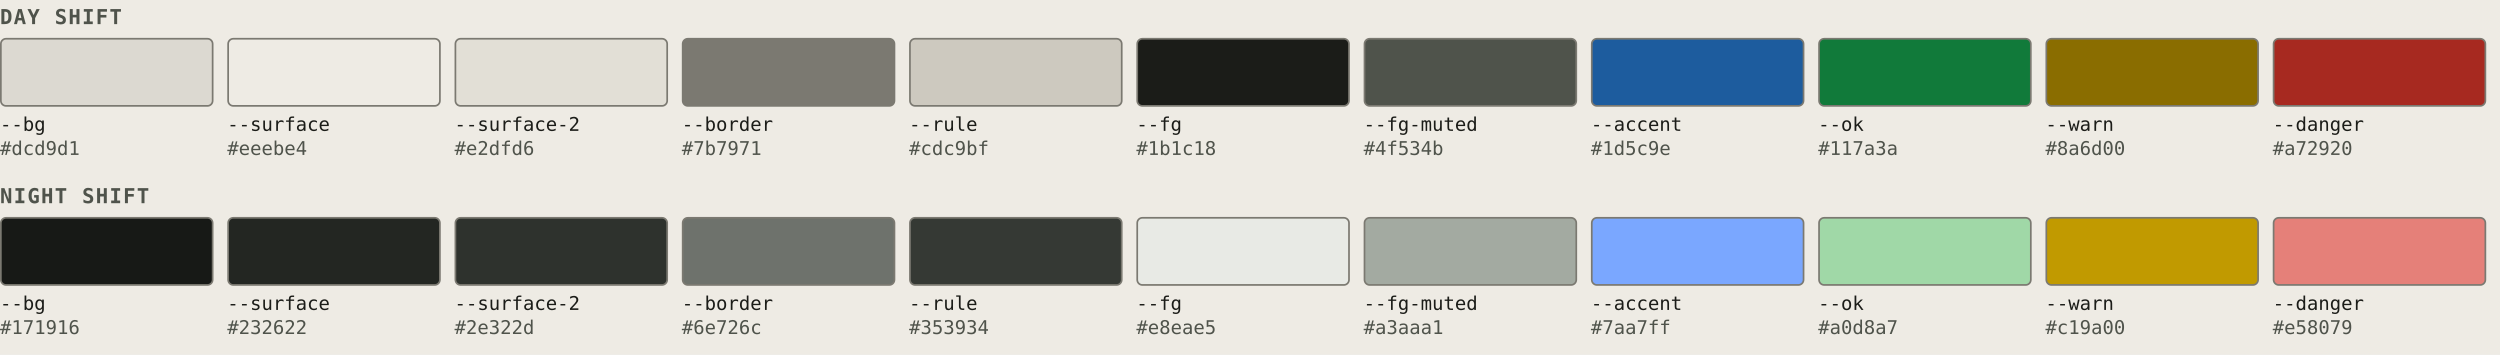
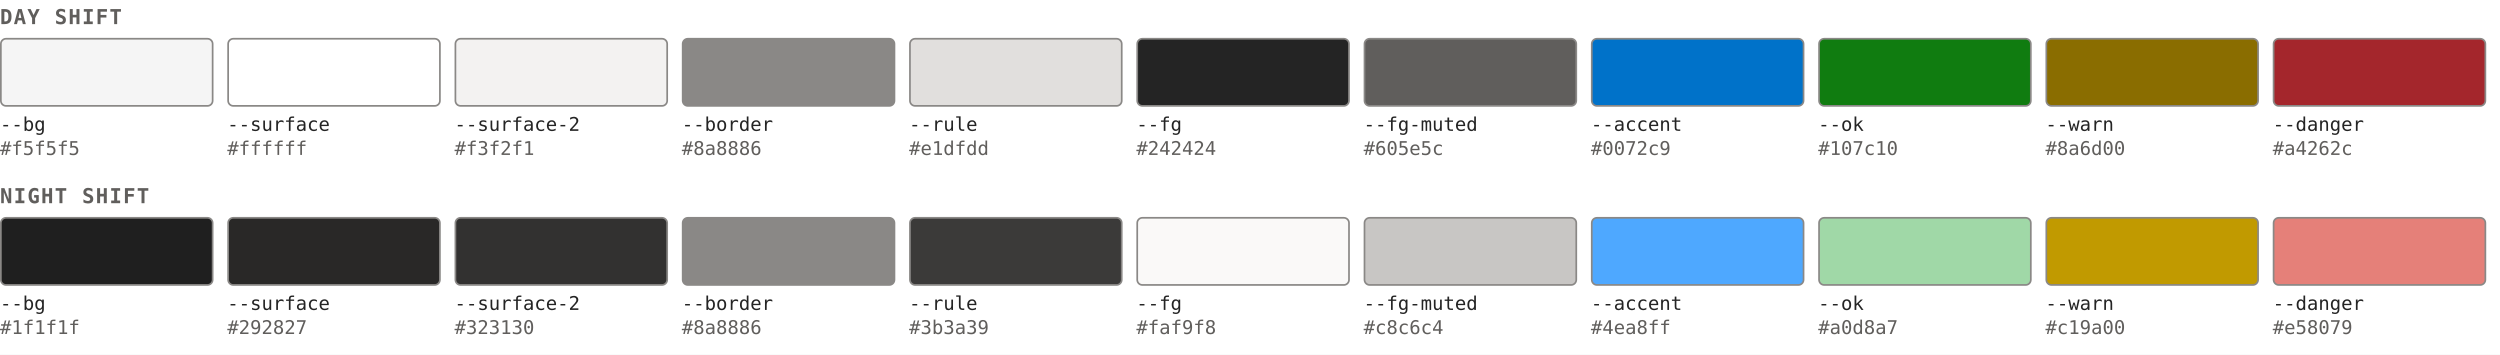
<svg xmlns="http://www.w3.org/2000/svg" viewBox="0 0 1452 206" width="1452" height="206" role="img" aria-label="clanker colour tokens">
-   <rect width="100%" height="100%" fill="#eeebe4" />
-   <text x="0" y="14" font-family="ui-monospace, monospace" font-size="12" font-weight="600" fill="#4f534b" letter-spacing="0.72">DAY SHIFT</text>
-   <rect x="0.5" y="22.5" width="123" height="39" rx="3" fill="#dcd9d1" stroke="#7b7971" />
-   <text x="0" y="76" font-family="ui-monospace, monospace" font-size="11" fill="#1b1c18">--bg</text>
-   <text x="0" y="90" font-family="ui-monospace, monospace" font-size="11" fill="#4f534b">#dcd9d1</text>
-   <rect x="132.5" y="22.5" width="123" height="39" rx="3" fill="#eeebe4" stroke="#7b7971" />
-   <text x="132" y="76" font-family="ui-monospace, monospace" font-size="11" fill="#1b1c18">--surface</text>
-   <text x="132" y="90" font-family="ui-monospace, monospace" font-size="11" fill="#4f534b">#eeebe4</text>
-   <rect x="264.5" y="22.5" width="123" height="39" rx="3" fill="#e2dfd6" stroke="#7b7971" />
-   <text x="264" y="76" font-family="ui-monospace, monospace" font-size="11" fill="#1b1c18">--surface-2</text>
-   <text x="264" y="90" font-family="ui-monospace, monospace" font-size="11" fill="#4f534b">#e2dfd6</text>
-   <rect x="396.5" y="22.5" width="123" height="39" rx="3" fill="#7b7971" stroke="#7b7971" />
-   <text x="396" y="76" font-family="ui-monospace, monospace" font-size="11" fill="#1b1c18">--border</text>
-   <text x="396" y="90" font-family="ui-monospace, monospace" font-size="11" fill="#4f534b">#7b7971</text>
-   <rect x="528.5" y="22.5" width="123" height="39" rx="3" fill="#cdc9bf" stroke="#7b7971" />
-   <text x="528" y="76" font-family="ui-monospace, monospace" font-size="11" fill="#1b1c18">--rule</text>
-   <text x="528" y="90" font-family="ui-monospace, monospace" font-size="11" fill="#4f534b">#cdc9bf</text>
-   <rect x="660.5" y="22.5" width="123" height="39" rx="3" fill="#1b1c18" stroke="#7b7971" />
-   <text x="660" y="76" font-family="ui-monospace, monospace" font-size="11" fill="#1b1c18">--fg</text>
-   <text x="660" y="90" font-family="ui-monospace, monospace" font-size="11" fill="#4f534b">#1b1c18</text>
-   <rect x="792.5" y="22.5" width="123" height="39" rx="3" fill="#4f534b" stroke="#7b7971" />
-   <text x="792" y="76" font-family="ui-monospace, monospace" font-size="11" fill="#1b1c18">--fg-muted</text>
-   <text x="792" y="90" font-family="ui-monospace, monospace" font-size="11" fill="#4f534b">#4f534b</text>
-   <rect x="924.5" y="22.5" width="123" height="39" rx="3" fill="#1d5c9e" stroke="#7b7971" />
-   <text x="924" y="76" font-family="ui-monospace, monospace" font-size="11" fill="#1b1c18">--accent</text>
-   <text x="924" y="90" font-family="ui-monospace, monospace" font-size="11" fill="#4f534b">#1d5c9e</text>
-   <rect x="1056.5" y="22.5" width="123" height="39" rx="3" fill="#117a3a" stroke="#7b7971" />
-   <text x="1056" y="76" font-family="ui-monospace, monospace" font-size="11" fill="#1b1c18">--ok</text>
-   <text x="1056" y="90" font-family="ui-monospace, monospace" font-size="11" fill="#4f534b">#117a3a</text>
-   <rect x="1188.5" y="22.5" width="123" height="39" rx="3" fill="#8a6d00" stroke="#7b7971" />
-   <text x="1188" y="76" font-family="ui-monospace, monospace" font-size="11" fill="#1b1c18">--warn</text>
-   <text x="1188" y="90" font-family="ui-monospace, monospace" font-size="11" fill="#4f534b">#8a6d00</text>
-   <rect x="1320.5" y="22.5" width="123" height="39" rx="3" fill="#a72920" stroke="#7b7971" />
-   <text x="1320" y="76" font-family="ui-monospace, monospace" font-size="11" fill="#1b1c18">--danger</text>
-   <text x="1320" y="90" font-family="ui-monospace, monospace" font-size="11" fill="#4f534b">#a72920</text>
-   <text x="0" y="118" font-family="ui-monospace, monospace" font-size="12" font-weight="600" fill="#4f534b" letter-spacing="0.72">NIGHT SHIFT</text>
-   <rect x="0.5" y="126.5" width="123" height="39" rx="3" fill="#171916" stroke="#7b7971" />
-   <text x="0" y="180" font-family="ui-monospace, monospace" font-size="11" fill="#1b1c18">--bg</text>
-   <text x="0" y="194" font-family="ui-monospace, monospace" font-size="11" fill="#4f534b">#171916</text>
-   <rect x="132.5" y="126.5" width="123" height="39" rx="3" fill="#232622" stroke="#7b7971" />
-   <text x="132" y="180" font-family="ui-monospace, monospace" font-size="11" fill="#1b1c18">--surface</text>
-   <text x="132" y="194" font-family="ui-monospace, monospace" font-size="11" fill="#4f534b">#232622</text>
-   <rect x="264.5" y="126.5" width="123" height="39" rx="3" fill="#2e322d" stroke="#7b7971" />
-   <text x="264" y="180" font-family="ui-monospace, monospace" font-size="11" fill="#1b1c18">--surface-2</text>
-   <text x="264" y="194" font-family="ui-monospace, monospace" font-size="11" fill="#4f534b">#2e322d</text>
-   <rect x="396.5" y="126.5" width="123" height="39" rx="3" fill="#6e726c" stroke="#7b7971" />
-   <text x="396" y="180" font-family="ui-monospace, monospace" font-size="11" fill="#1b1c18">--border</text>
-   <text x="396" y="194" font-family="ui-monospace, monospace" font-size="11" fill="#4f534b">#6e726c</text>
-   <rect x="528.5" y="126.5" width="123" height="39" rx="3" fill="#353934" stroke="#7b7971" />
-   <text x="528" y="180" font-family="ui-monospace, monospace" font-size="11" fill="#1b1c18">--rule</text>
-   <text x="528" y="194" font-family="ui-monospace, monospace" font-size="11" fill="#4f534b">#353934</text>
-   <rect x="660.5" y="126.5" width="123" height="39" rx="3" fill="#e8eae5" stroke="#7b7971" />
-   <text x="660" y="180" font-family="ui-monospace, monospace" font-size="11" fill="#1b1c18">--fg</text>
-   <text x="660" y="194" font-family="ui-monospace, monospace" font-size="11" fill="#4f534b">#e8eae5</text>
-   <rect x="792.5" y="126.5" width="123" height="39" rx="3" fill="#a3aaa1" stroke="#7b7971" />
-   <text x="792" y="180" font-family="ui-monospace, monospace" font-size="11" fill="#1b1c18">--fg-muted</text>
-   <text x="792" y="194" font-family="ui-monospace, monospace" font-size="11" fill="#4f534b">#a3aaa1</text>
-   <rect x="924.5" y="126.5" width="123" height="39" rx="3" fill="#7aa7ff" stroke="#7b7971" />
-   <text x="924" y="180" font-family="ui-monospace, monospace" font-size="11" fill="#1b1c18">--accent</text>
-   <text x="924" y="194" font-family="ui-monospace, monospace" font-size="11" fill="#4f534b">#7aa7ff</text>
-   <rect x="1056.5" y="126.5" width="123" height="39" rx="3" fill="#a0d8a7" stroke="#7b7971" />
-   <text x="1056" y="180" font-family="ui-monospace, monospace" font-size="11" fill="#1b1c18">--ok</text>
-   <text x="1056" y="194" font-family="ui-monospace, monospace" font-size="11" fill="#4f534b">#a0d8a7</text>
-   <rect x="1188.5" y="126.5" width="123" height="39" rx="3" fill="#c19a00" stroke="#7b7971" />
-   <text x="1188" y="180" font-family="ui-monospace, monospace" font-size="11" fill="#1b1c18">--warn</text>
-   <text x="1188" y="194" font-family="ui-monospace, monospace" font-size="11" fill="#4f534b">#c19a00</text>
-   <rect x="1320.5" y="126.5" width="123" height="39" rx="3" fill="#e58079" stroke="#7b7971" />
-   <text x="1320" y="180" font-family="ui-monospace, monospace" font-size="11" fill="#1b1c18">--danger</text>
-   <text x="1320" y="194" font-family="ui-monospace, monospace" font-size="11" fill="#4f534b">#e58079</text>
+   <rect width="100%" height="100%" fill="#ffffff" />
+   <text x="0" y="14" font-family="ui-monospace, monospace" font-size="12" font-weight="600" fill="#605e5c" letter-spacing="0.72">DAY SHIFT</text>
+   <rect x="0.5" y="22.5" width="123" height="39" rx="3" fill="#f5f5f5" stroke="#8a8886" />
+   <text x="0" y="76" font-family="ui-monospace, monospace" font-size="11" fill="#242424">--bg</text>
+   <text x="0" y="90" font-family="ui-monospace, monospace" font-size="11" fill="#605e5c">#f5f5f5</text>
+   <rect x="132.5" y="22.5" width="123" height="39" rx="3" fill="#ffffff" stroke="#8a8886" />
+   <text x="132" y="76" font-family="ui-monospace, monospace" font-size="11" fill="#242424">--surface</text>
+   <text x="132" y="90" font-family="ui-monospace, monospace" font-size="11" fill="#605e5c">#ffffff</text>
+   <rect x="264.5" y="22.5" width="123" height="39" rx="3" fill="#f3f2f1" stroke="#8a8886" />
+   <text x="264" y="76" font-family="ui-monospace, monospace" font-size="11" fill="#242424">--surface-2</text>
+   <text x="264" y="90" font-family="ui-monospace, monospace" font-size="11" fill="#605e5c">#f3f2f1</text>
+   <rect x="396.5" y="22.5" width="123" height="39" rx="3" fill="#8a8886" stroke="#8a8886" />
+   <text x="396" y="76" font-family="ui-monospace, monospace" font-size="11" fill="#242424">--border</text>
+   <text x="396" y="90" font-family="ui-monospace, monospace" font-size="11" fill="#605e5c">#8a8886</text>
+   <rect x="528.5" y="22.5" width="123" height="39" rx="3" fill="#e1dfdd" stroke="#8a8886" />
+   <text x="528" y="76" font-family="ui-monospace, monospace" font-size="11" fill="#242424">--rule</text>
+   <text x="528" y="90" font-family="ui-monospace, monospace" font-size="11" fill="#605e5c">#e1dfdd</text>
+   <rect x="660.5" y="22.5" width="123" height="39" rx="3" fill="#242424" stroke="#8a8886" />
+   <text x="660" y="76" font-family="ui-monospace, monospace" font-size="11" fill="#242424">--fg</text>
+   <text x="660" y="90" font-family="ui-monospace, monospace" font-size="11" fill="#605e5c">#242424</text>
+   <rect x="792.5" y="22.5" width="123" height="39" rx="3" fill="#605e5c" stroke="#8a8886" />
+   <text x="792" y="76" font-family="ui-monospace, monospace" font-size="11" fill="#242424">--fg-muted</text>
+   <text x="792" y="90" font-family="ui-monospace, monospace" font-size="11" fill="#605e5c">#605e5c</text>
+   <rect x="924.5" y="22.5" width="123" height="39" rx="3" fill="#0072c9" stroke="#8a8886" />
+   <text x="924" y="76" font-family="ui-monospace, monospace" font-size="11" fill="#242424">--accent</text>
+   <text x="924" y="90" font-family="ui-monospace, monospace" font-size="11" fill="#605e5c">#0072c9</text>
+   <rect x="1056.5" y="22.5" width="123" height="39" rx="3" fill="#107c10" stroke="#8a8886" />
+   <text x="1056" y="76" font-family="ui-monospace, monospace" font-size="11" fill="#242424">--ok</text>
+   <text x="1056" y="90" font-family="ui-monospace, monospace" font-size="11" fill="#605e5c">#107c10</text>
+   <rect x="1188.5" y="22.5" width="123" height="39" rx="3" fill="#8a6d00" stroke="#8a8886" />
+   <text x="1188" y="76" font-family="ui-monospace, monospace" font-size="11" fill="#242424">--warn</text>
+   <text x="1188" y="90" font-family="ui-monospace, monospace" font-size="11" fill="#605e5c">#8a6d00</text>
+   <rect x="1320.5" y="22.5" width="123" height="39" rx="3" fill="#a4262c" stroke="#8a8886" />
+   <text x="1320" y="76" font-family="ui-monospace, monospace" font-size="11" fill="#242424">--danger</text>
+   <text x="1320" y="90" font-family="ui-monospace, monospace" font-size="11" fill="#605e5c">#a4262c</text>
+   <text x="0" y="118" font-family="ui-monospace, monospace" font-size="12" font-weight="600" fill="#605e5c" letter-spacing="0.72">NIGHT SHIFT</text>
+   <rect x="0.5" y="126.5" width="123" height="39" rx="3" fill="#1f1f1f" stroke="#8a8886" />
+   <text x="0" y="180" font-family="ui-monospace, monospace" font-size="11" fill="#242424">--bg</text>
+   <text x="0" y="194" font-family="ui-monospace, monospace" font-size="11" fill="#605e5c">#1f1f1f</text>
+   <rect x="132.5" y="126.5" width="123" height="39" rx="3" fill="#292827" stroke="#8a8886" />
+   <text x="132" y="180" font-family="ui-monospace, monospace" font-size="11" fill="#242424">--surface</text>
+   <text x="132" y="194" font-family="ui-monospace, monospace" font-size="11" fill="#605e5c">#292827</text>
+   <rect x="264.5" y="126.5" width="123" height="39" rx="3" fill="#323130" stroke="#8a8886" />
+   <text x="264" y="180" font-family="ui-monospace, monospace" font-size="11" fill="#242424">--surface-2</text>
+   <text x="264" y="194" font-family="ui-monospace, monospace" font-size="11" fill="#605e5c">#323130</text>
+   <rect x="396.5" y="126.5" width="123" height="39" rx="3" fill="#8a8886" stroke="#8a8886" />
+   <text x="396" y="180" font-family="ui-monospace, monospace" font-size="11" fill="#242424">--border</text>
+   <text x="396" y="194" font-family="ui-monospace, monospace" font-size="11" fill="#605e5c">#8a8886</text>
+   <rect x="528.5" y="126.5" width="123" height="39" rx="3" fill="#3b3a39" stroke="#8a8886" />
+   <text x="528" y="180" font-family="ui-monospace, monospace" font-size="11" fill="#242424">--rule</text>
+   <text x="528" y="194" font-family="ui-monospace, monospace" font-size="11" fill="#605e5c">#3b3a39</text>
+   <rect x="660.5" y="126.5" width="123" height="39" rx="3" fill="#faf9f8" stroke="#8a8886" />
+   <text x="660" y="180" font-family="ui-monospace, monospace" font-size="11" fill="#242424">--fg</text>
+   <text x="660" y="194" font-family="ui-monospace, monospace" font-size="11" fill="#605e5c">#faf9f8</text>
+   <rect x="792.5" y="126.5" width="123" height="39" rx="3" fill="#c8c6c4" stroke="#8a8886" />
+   <text x="792" y="180" font-family="ui-monospace, monospace" font-size="11" fill="#242424">--fg-muted</text>
+   <text x="792" y="194" font-family="ui-monospace, monospace" font-size="11" fill="#605e5c">#c8c6c4</text>
+   <rect x="924.5" y="126.5" width="123" height="39" rx="3" fill="#4ea8ff" stroke="#8a8886" />
+   <text x="924" y="180" font-family="ui-monospace, monospace" font-size="11" fill="#242424">--accent</text>
+   <text x="924" y="194" font-family="ui-monospace, monospace" font-size="11" fill="#605e5c">#4ea8ff</text>
+   <rect x="1056.5" y="126.5" width="123" height="39" rx="3" fill="#a0d8a7" stroke="#8a8886" />
+   <text x="1056" y="180" font-family="ui-monospace, monospace" font-size="11" fill="#242424">--ok</text>
+   <text x="1056" y="194" font-family="ui-monospace, monospace" font-size="11" fill="#605e5c">#a0d8a7</text>
+   <rect x="1188.5" y="126.5" width="123" height="39" rx="3" fill="#c19a00" stroke="#8a8886" />
+   <text x="1188" y="180" font-family="ui-monospace, monospace" font-size="11" fill="#242424">--warn</text>
+   <text x="1188" y="194" font-family="ui-monospace, monospace" font-size="11" fill="#605e5c">#c19a00</text>
+   <rect x="1320.5" y="126.5" width="123" height="39" rx="3" fill="#e58079" stroke="#8a8886" />
+   <text x="1320" y="180" font-family="ui-monospace, monospace" font-size="11" fill="#242424">--danger</text>
+   <text x="1320" y="194" font-family="ui-monospace, monospace" font-size="11" fill="#605e5c">#e58079</text>
</svg>
